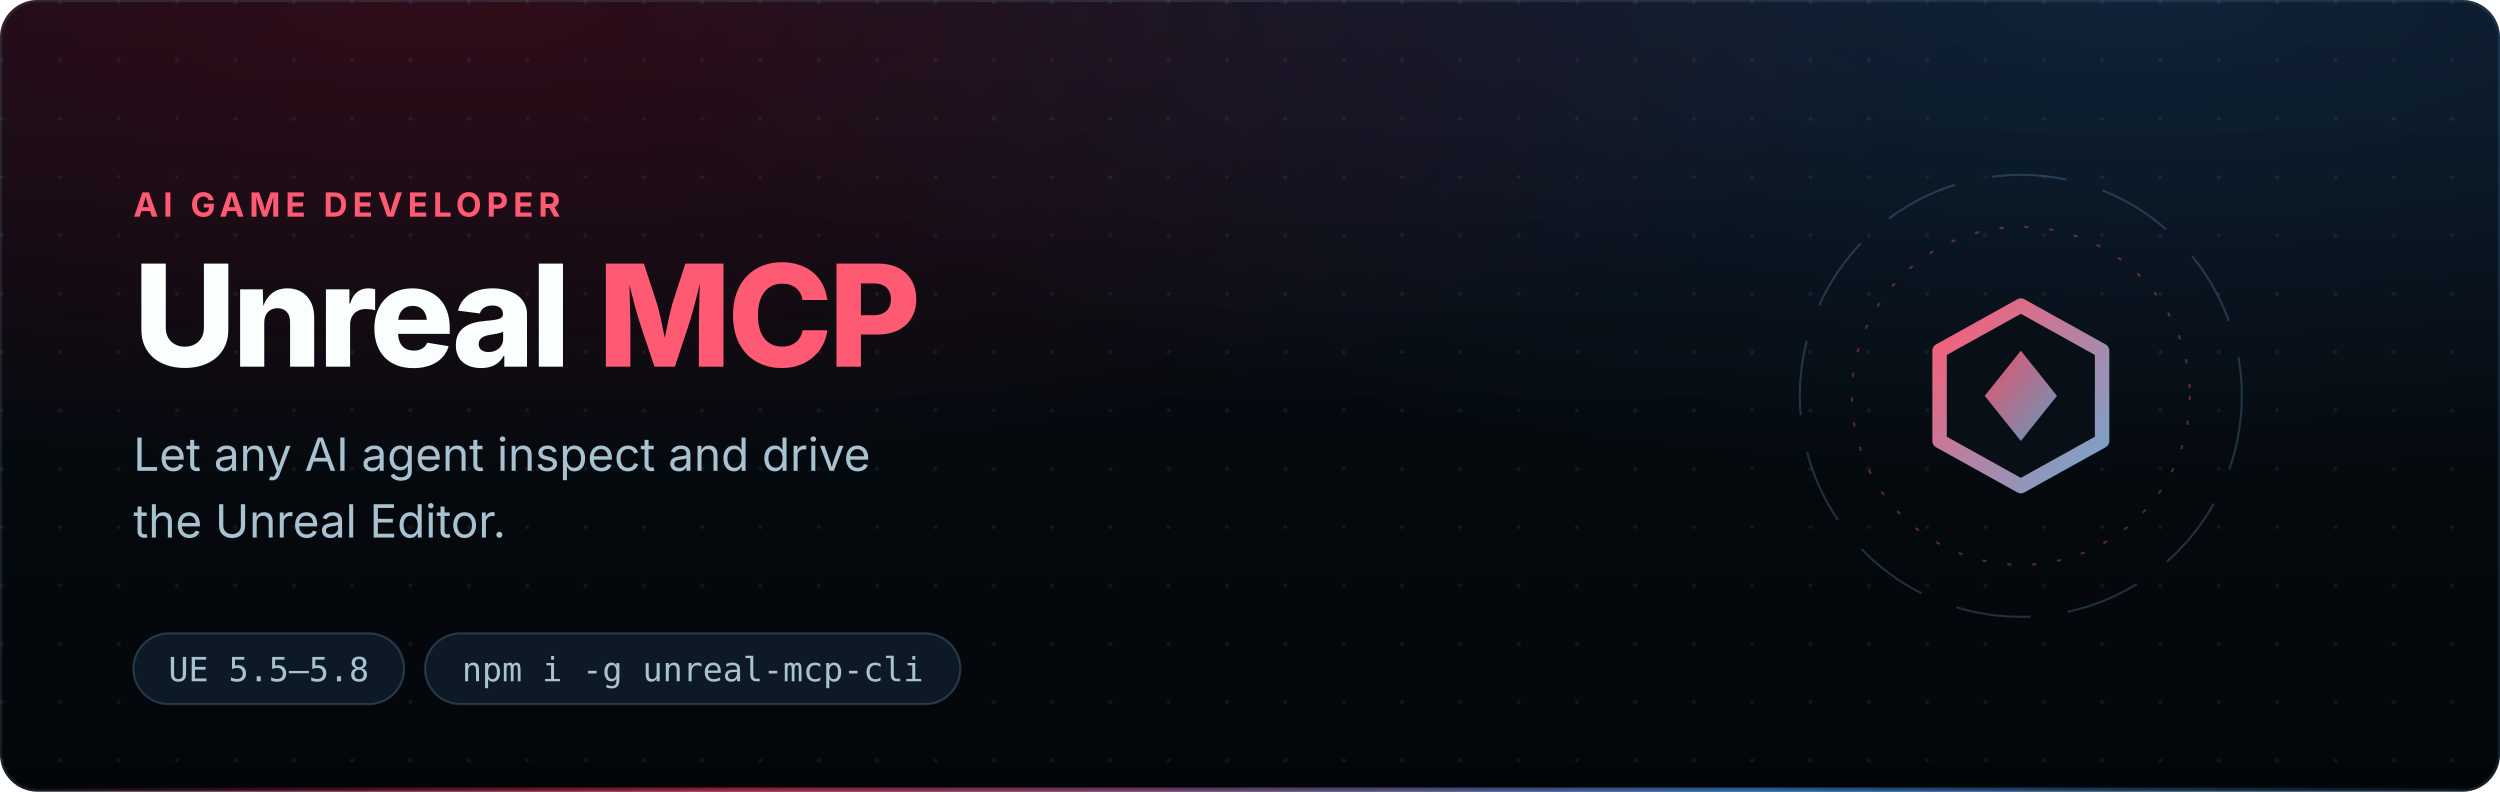
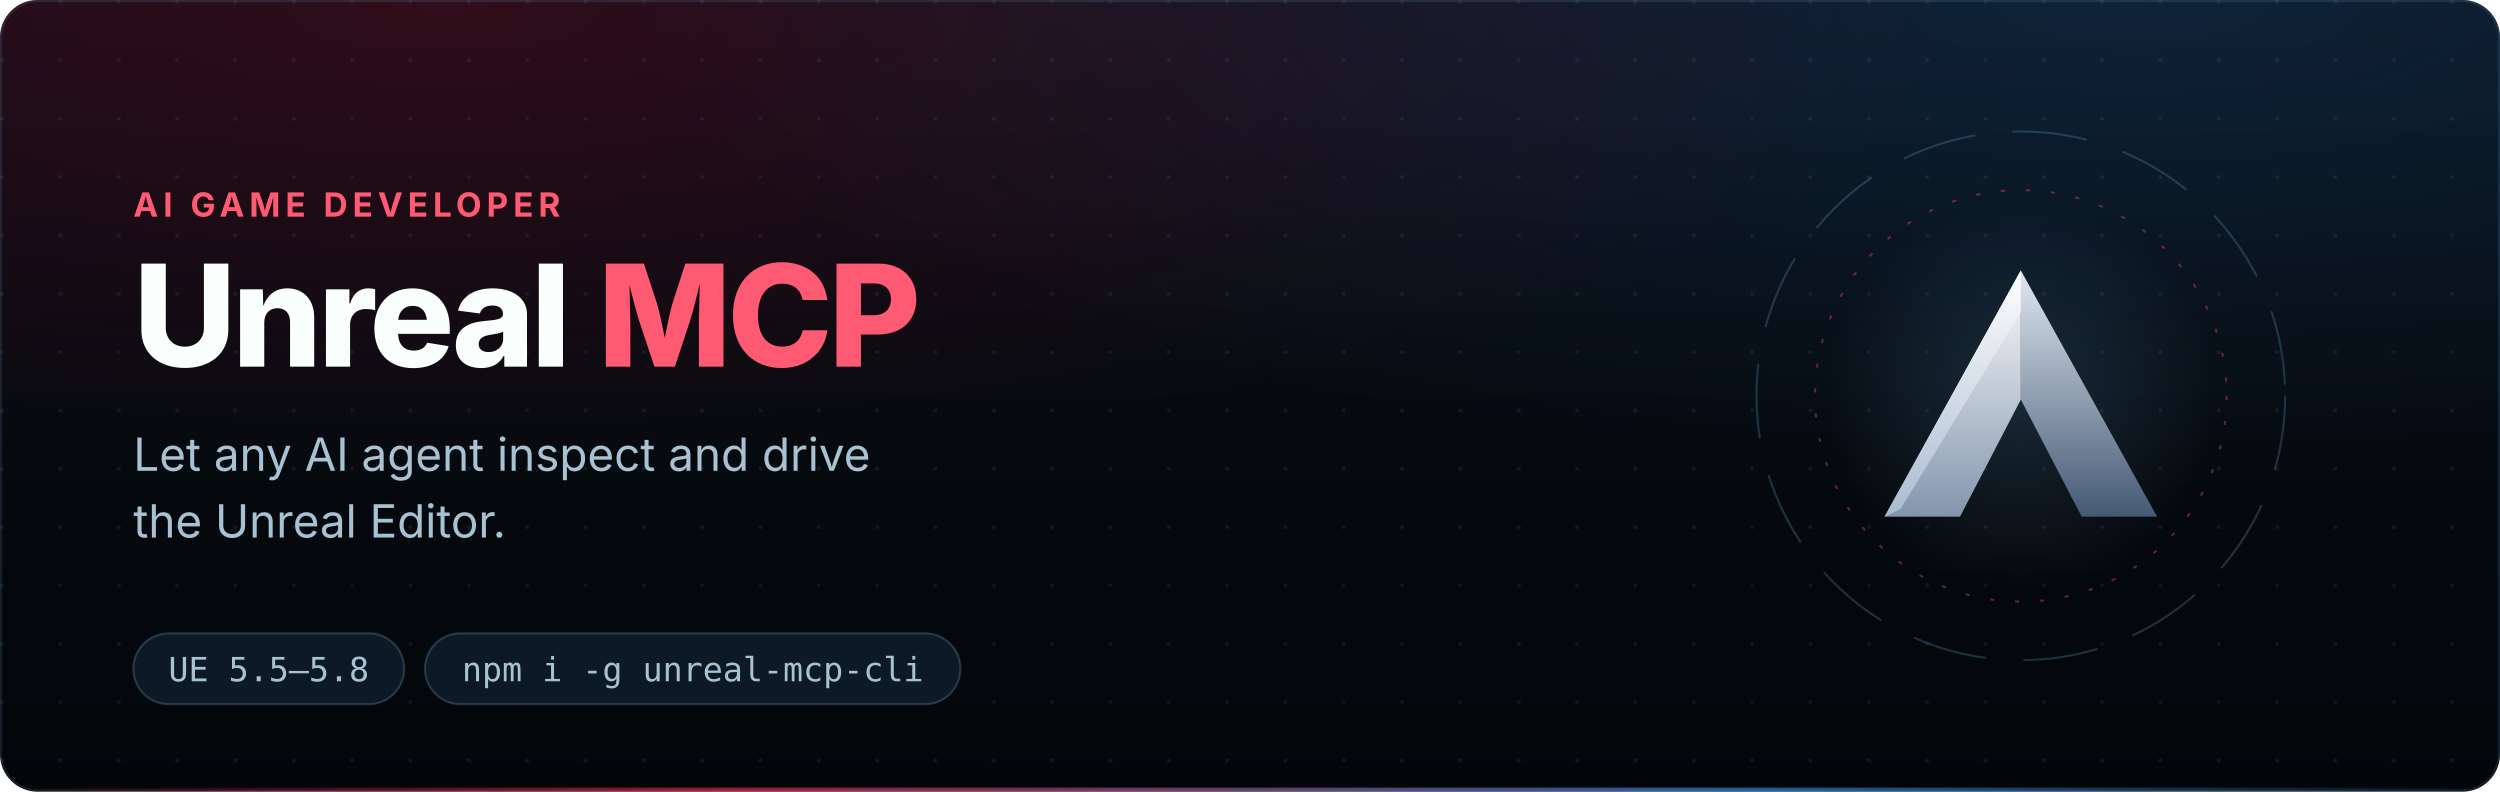
<svg xmlns="http://www.w3.org/2000/svg" width="1200" height="380" viewBox="0 0 1200 380" role="img" aria-label="Unreal MCP — let any AI agent inspect and drive the Unreal Editor">
  <defs>
    <linearGradient id="bg" x1="0" y1="0" x2="0" y2="1">
      <stop offset="0" stop-color="#080F17" />
      <stop offset="1" stop-color="#030609" />
    </linearGradient>
    <radialGradient id="hzR" cx="0.18" cy="0" r="0.6">
      <stop offset="0" stop-color="#FF002A" stop-opacity="0.16" />
      <stop offset="1" stop-color="#FF002A" stop-opacity="0" />
    </radialGradient>
    <radialGradient id="hzB" cx="0.85" cy="0" r="0.6">
      <stop offset="0" stop-color="#3B9BFF" stop-opacity="0.14" />
      <stop offset="1" stop-color="#3B9BFF" stop-opacity="0" />
    </radialGradient>
    <pattern id="dots" width="28" height="28" patternUnits="userSpaceOnUse">
      <circle cx="1" cy="1" r="1" fill="#A8C2D2" fill-opacity="0.08" />
    </pattern>
    <linearGradient id="rule" x1="0" y1="0" x2="1" y2="0">
      <stop offset="0" stop-color="#FF002A" stop-opacity="0" />
      <stop offset="0.3" stop-color="#FF2448" stop-opacity="0.6" />
      <stop offset="0.7" stop-color="#3B9BFF" stop-opacity="0.55" />
      <stop offset="1" stop-color="#3B9BFF" stop-opacity="0" />
    </linearGradient>
    <linearGradient id="card" x1="0" y1="0" x2="0" y2="1">
      <stop offset="0" stop-color="#0C1620" />
      <stop offset="1" stop-color="#070D14" />
    </linearGradient>
+     <linearGradient id="logoL" gradientUnits="userSpaceOnUse" x1="512" y1="190" x2="512" y2="785">
+       <stop offset="0" stop-color="#FFFFFF" />
+       <stop offset="1" stop-color="#8395AD" />
+     </linearGradient>
+     <linearGradient id="logoR" gradientUnits="userSpaceOnUse" x1="512" y1="190" x2="512" y2="785">
+       <stop offset="0" stop-color="#E1E8F1" />
+       <stop offset="1" stop-color="#455974" />
+     </linearGradient>
+     <linearGradient id="logoB" gradientUnits="userSpaceOnUse" x1="512" y1="190" x2="512" y2="785">
+       <stop offset="0" stop-color="#FFFFFF" />
+       <stop offset="1" stop-color="#AABBD0" />
+     </linearGradient>
+     <radialGradient id="logoGlow">
+       <stop offset="0" stop-color="#6FA8D0" stop-opacity=".18" />
+       <stop offset="1" stop-color="#6FA8D0" stop-opacity="0" />
+     </radialGradient>
    <linearGradient id="brand" x1="0" y1="0" x2="1" y2="1">
      <stop offset="0" stop-color="#FF5A73" />
      <stop offset="1" stop-color="#6FA8D0" />
    </linearGradient>
    <clipPath id="frame">
      <rect width="1200" height="380" rx="18" />
    </clipPath>
  </defs>
  <style>
    .s { font-family: Inter, 'Segoe UI', system-ui, -apple-system, Helvetica, Arial, sans-serif; } .m { font-family: 'JetBrains Mono', 'Cascadia Code', Consolas, Menlo, monospace; white-space: pre; }
    .pulse { animation: pulse 3.2s ease-in-out infinite; transform-box: fill-box; transform-origin: center; }
    @keyframes pulse { 0%,100% { opacity: .85; transform: scale(1); } 50% { opacity: 1; transform: scale(1.04); } }
    .spin { animation: spin 40s linear infinite; transform-box: fill-box; transform-origin: center; }
    .spin.r { animation-duration: 60s; animation-direction: reverse; }
    @keyframes spin { to { transform: rotate(360deg); } }
    .blink { animation: blink 1.1s steps(1) infinite; } @keyframes blink { 50% { opacity: 0; } }
    
    @media (prefers-reduced-motion: reduce) { * { animation: none !important; } }
  </style>
  <g clip-path="url(#frame)">
    <rect width="1200" height="380" fill="url(#bg)" />
    <rect width="1200" height="380" fill="url(#hzR)" />
    <rect width="1200" height="380" fill="url(#hzB)" />
    <rect width="1200" height="380" fill="url(#dots)" />
    <text x="64" y="104" text-anchor="start" class="s" font-size="16" font-weight="700" letter-spacing="2.4" fill="#FF5A73">AI GAME DEVELOPER</text>
    <text x="64" y="176" class="s" font-size="68" font-weight="800" letter-spacing="-2" fill="#FAFFFD">Unreal <tspan fill="#FF5A73">MCP</tspan>
    </text>
    <text x="64" y="226" class="s" font-size="22" fill="#A8C2D2">Let any AI agent inspect and drive</text>
    <text x="64" y="258" class="s" font-size="22" fill="#A8C2D2">the Unreal Editor.</text>
    <g transform="translate(64 304)">
      <rect width="130" height="34" rx="17" fill="#0D1A25" stroke="rgba(111,168,208,0.45)" stroke-opacity=".6" />
      <text x="65.0" y="23" text-anchor="middle" class="m" font-size="16" fill="#A8C2D2">UE 5.5–5.8</text>
    </g>
    <g transform="translate(204 304)">
      <rect width="257" height="34" rx="17" fill="#0D1A25" stroke="rgba(111,168,208,0.45)" stroke-opacity=".6" />
      <text x="128.5" y="23" text-anchor="middle" class="m" font-size="16" fill="#A8C2D2">npm i -g unreal-mcp-cli</text>
    </g>
-     <circle class="spin" cx="970" cy="190.0" r="81.12" fill="none" stroke="#FF5A73" stroke-opacity=".35" stroke-dasharray="2 10" />
-     <circle class="spin r" cx="970" cy="190.0" r="106.08" fill="none" stroke="#6FA8D0" stroke-opacity=".25" stroke-dasharray="36 18" />
+     <circle cx="970" cy="190.0" r="93.6" fill="url(#logoGlow)" />
+     <circle class="spin" cx="970" cy="190.0" r="98.8" fill="none" stroke="#FF5A73" stroke-opacity=".35" stroke-dasharray="2 10" />
+     <circle class="spin r" cx="970" cy="190.0" r="126.88" fill="none" stroke="#6FA8D0" stroke-opacity=".25" stroke-dasharray="36 18" />
    <g class="pulse">
-       <polygon points="970.0,146.667 1009.0,168.333 1009.0,211.667 970.0,233.333 931.0,211.667 931.0,168.333" fill="#080F17" stroke="url(#brand)" stroke-width="6.933" stroke-linejoin="round" />
-       <polygon points="970.0,168.333 987.333,190.0 970.0,211.667 952.667,190.0" fill="url(#brand)" opacity=".9" />
+       <g transform="translate(867.60 91.00) scale(0.2)">
+         <path d="M512 194 L512 504 L366 785 L185 785 Z" fill="url(#logoL)" />
+         <path d="M512 194 L839 785 L658 785 L512 504 Z" fill="url(#logoR)" />
+         <path d="M512 194 L512 294 L223 767 L185 785 Z" fill="url(#logoB)" />
+       </g>
    </g>
    <rect x="0" y="378" width="1200" height="2" fill="url(#rule)" />
  </g>
  <rect x=".5" y=".5" width="1199" height="379" rx="18" fill="none" stroke="rgba(111,168,208,0.16)" />
</svg>
